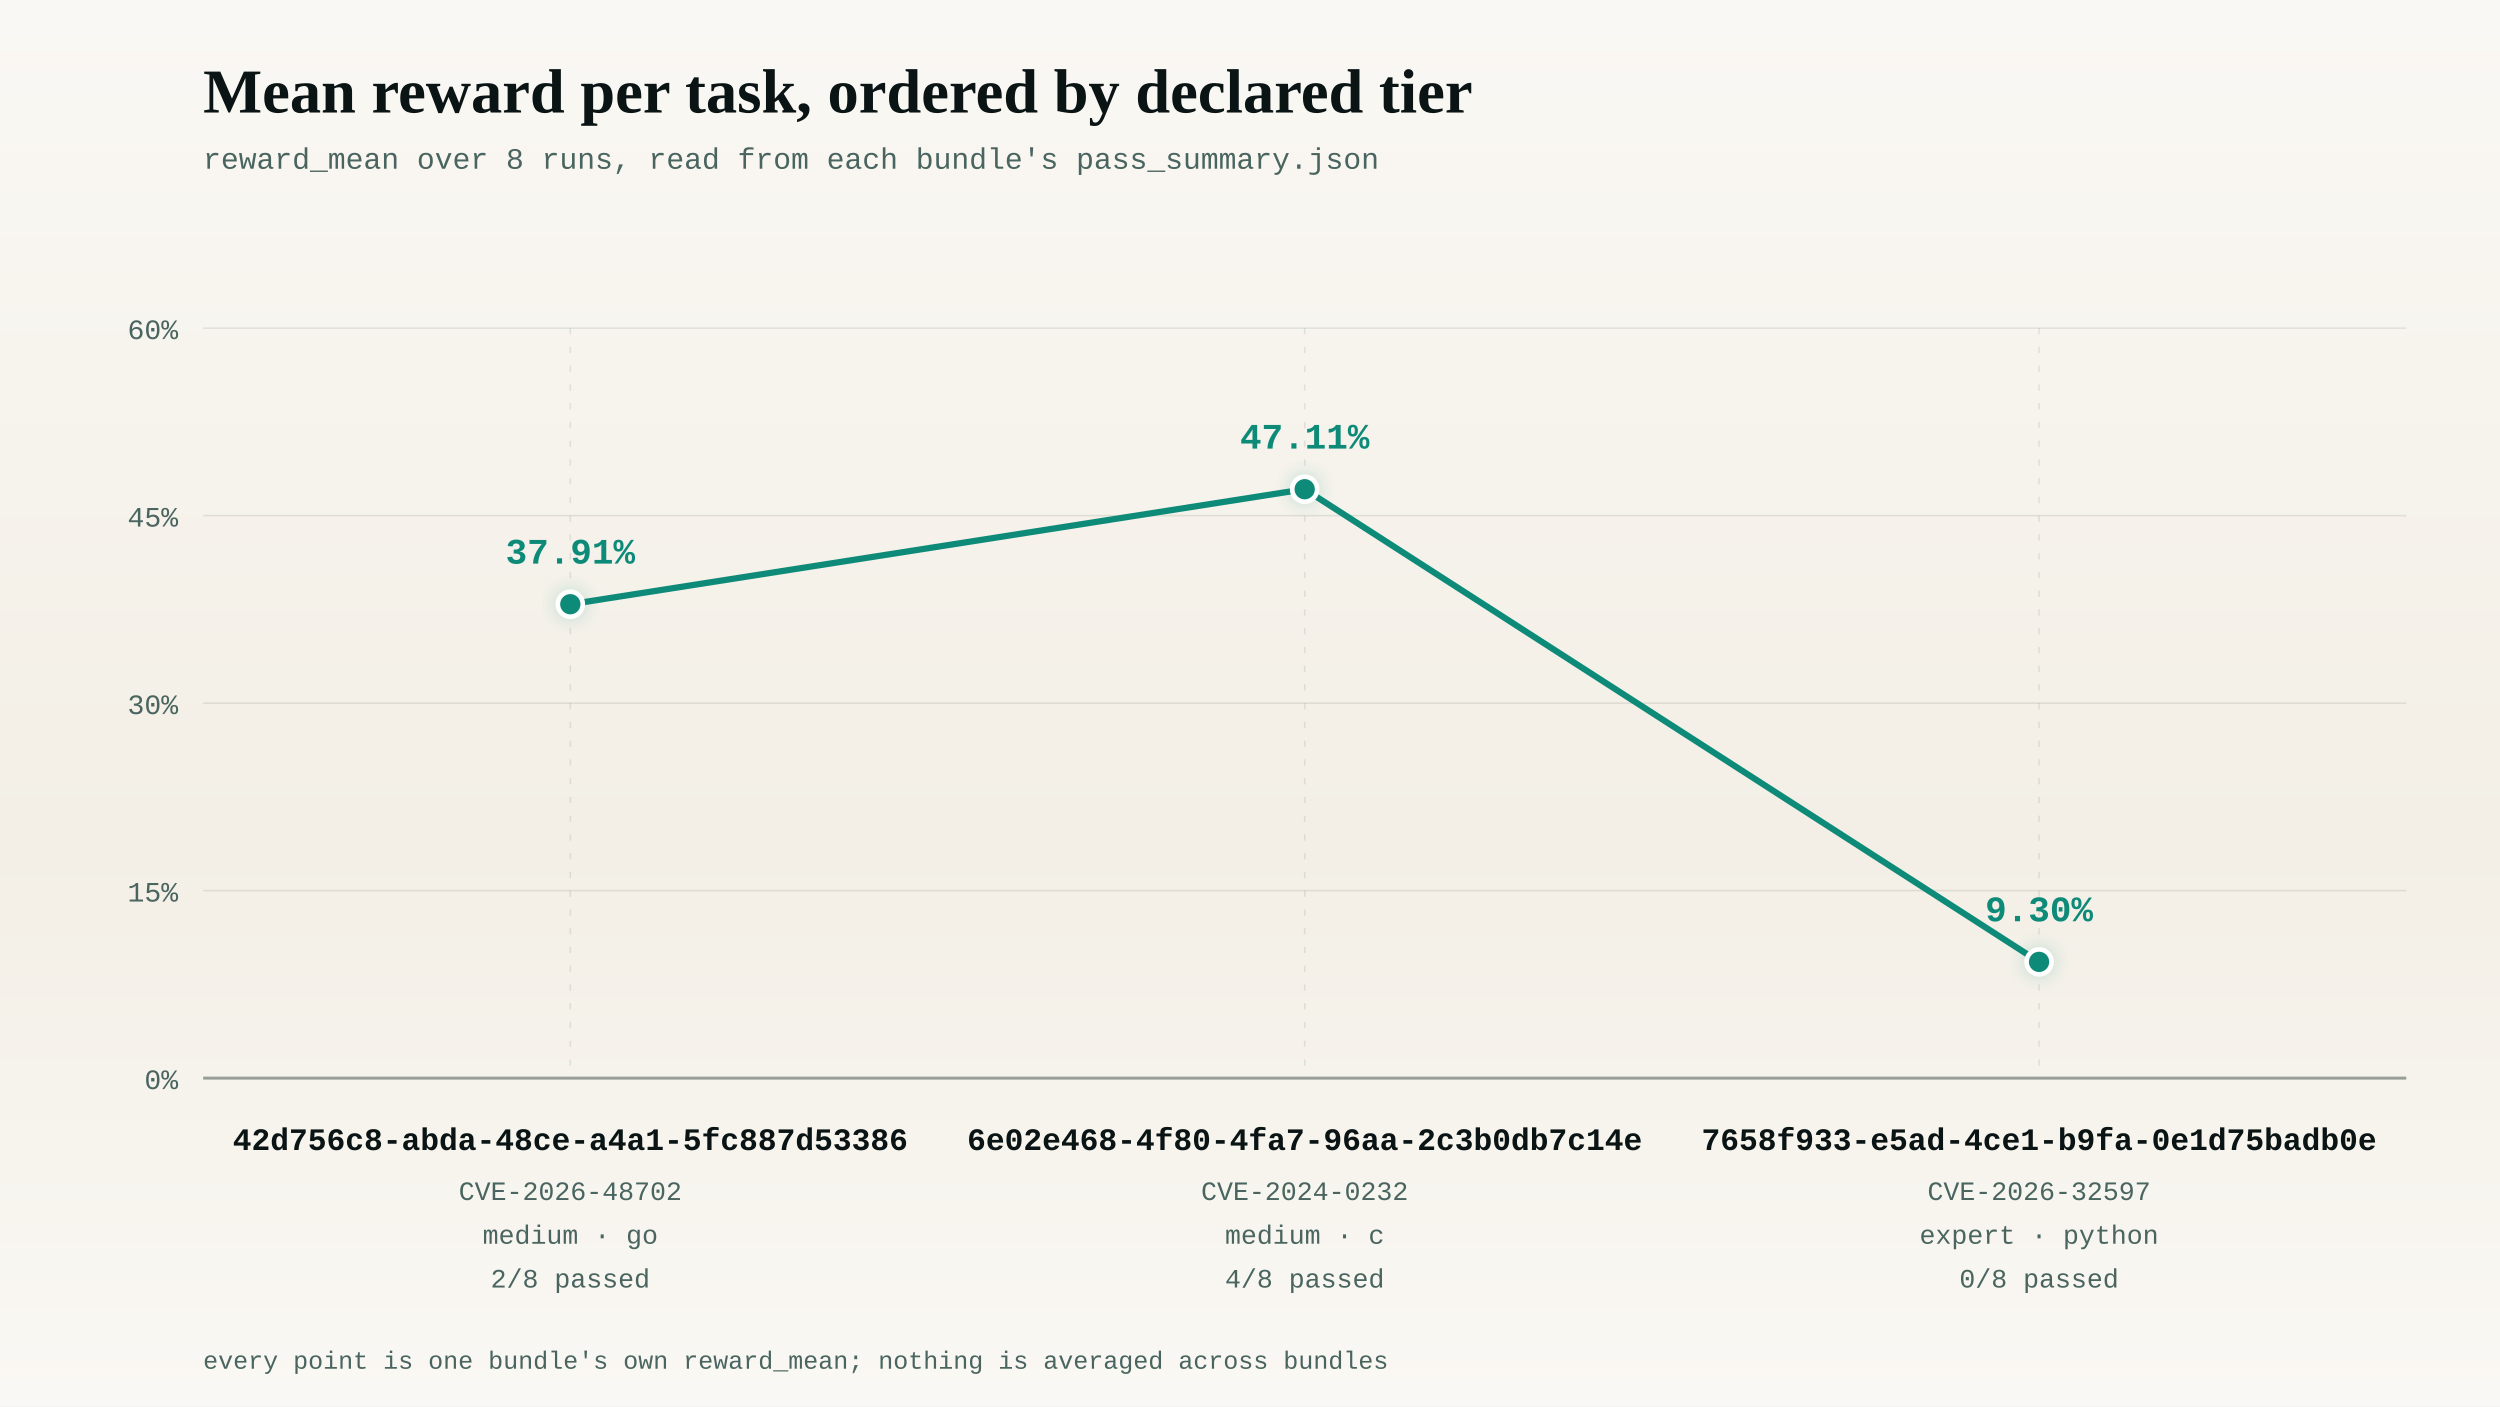
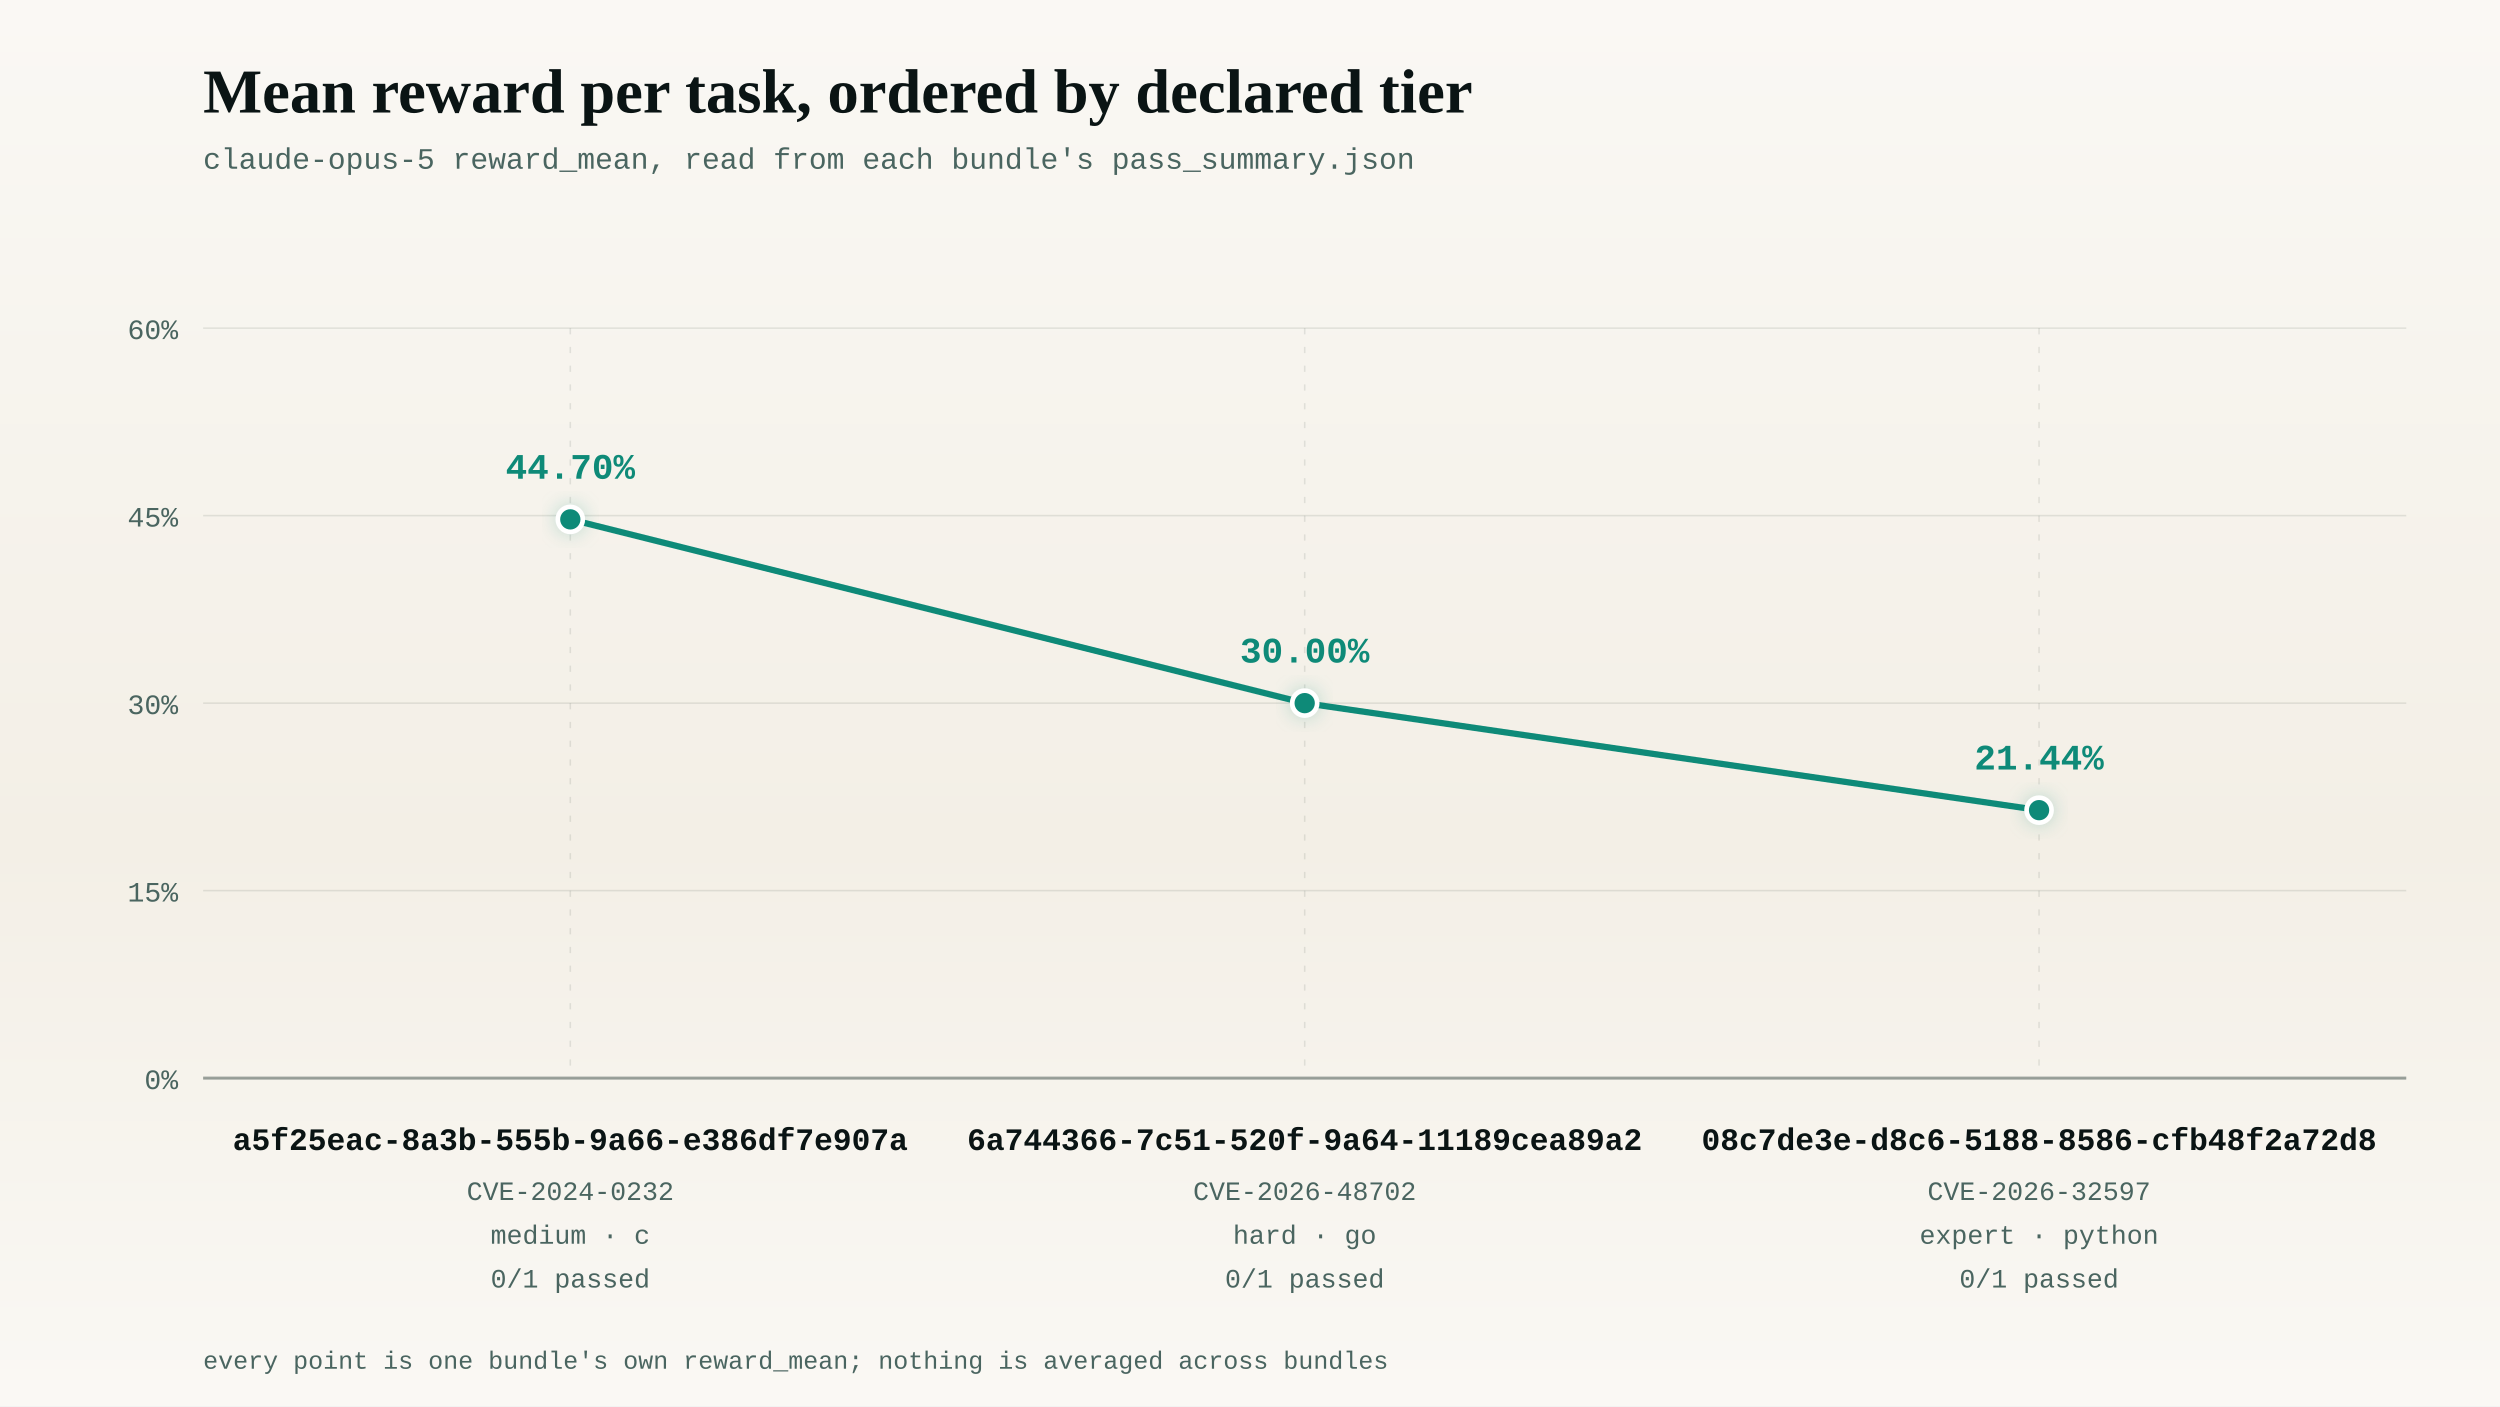
- <svg xmlns="http://www.w3.org/2000/svg" viewBox="0 0 1600 900" width="1600" height="900" role="img" aria-label="Mean reward per task, ordered by declared tier. reward_mean over 8 runs, read from each bundle's pass_summary.json">
+ <svg xmlns="http://www.w3.org/2000/svg" viewBox="0 0 1600 900" width="1600" height="900" role="img" aria-label="Mean reward per task, ordered by declared tier. claude-opus-5 reward_mean, read from each bundle's pass_summary.json">
  <defs>
    <linearGradient id="bg" x1="0" y1="0" x2="0" y2="1">
      <stop offset="0%" stop-color="#faf8f4" />
      <stop offset="60%" stop-color="#f3efe6" />
      <stop offset="100%" stop-color="#faf8f4" />
    </linearGradient>
    <pattern id="hatch" width="8" height="8" patternUnits="userSpaceOnUse" patternTransform="rotate(45)">
      <rect width="8" height="8" fill="#b9781f" />
      <line x1="0" y1="0" x2="0" y2="8" stroke="rgba(255,255,255,0.55)" stroke-width="3" />
    </pattern>
    <filter id="glow" x="-50%" y="-50%" width="200%" height="200%">
      <feGaussianBlur stdDeviation="6" />
    </filter>
  </defs>
  <rect width="1600" height="900" fill="url(#bg)" />
  <text x="130" y="72" font-family="Georgia, 'Iowan Old Style', 'Times New Roman', ui-serif, serif" font-size="40" font-weight="bold" fill="#0a1414">Mean reward per task, ordered by declared tier</text>
-   <text x="130" y="108" font-family="'JetBrains Mono','SF Mono','Berkeley Mono',ui-monospace,'Courier New',monospace" font-size="19" fill="#4a6560">reward_mean over 8 runs, read from each bundle's pass_summary.json</text>
+   <text x="130" y="108" font-family="'JetBrains Mono','SF Mono','Berkeley Mono',ui-monospace,'Courier New',monospace" font-size="19" fill="#4a6560">claude-opus-5 reward_mean, read from each bundle's pass_summary.json</text>
  <line x1="130" y1="690.0" x2="1540" y2="690.0" stroke="rgba(10,30,28,0.10)" stroke-width="1" />
  <text x="114" y="697.0" text-anchor="end" font-family="'JetBrains Mono','SF Mono','Berkeley Mono',ui-monospace,'Courier New',monospace" font-size="18" fill="#4a6560">0%</text>
  <line x1="130" y1="570.0" x2="1540" y2="570.0" stroke="rgba(10,30,28,0.10)" stroke-width="1" />
  <text x="114" y="577.0" text-anchor="end" font-family="'JetBrains Mono','SF Mono','Berkeley Mono',ui-monospace,'Courier New',monospace" font-size="18" fill="#4a6560">15%</text>
  <line x1="130" y1="450.0" x2="1540" y2="450.0" stroke="rgba(10,30,28,0.10)" stroke-width="1" />
  <text x="114" y="457.0" text-anchor="end" font-family="'JetBrains Mono','SF Mono','Berkeley Mono',ui-monospace,'Courier New',monospace" font-size="18" fill="#4a6560">30%</text>
  <line x1="130" y1="330.0" x2="1540" y2="330.0" stroke="rgba(10,30,28,0.10)" stroke-width="1" />
  <text x="114" y="337.0" text-anchor="end" font-family="'JetBrains Mono','SF Mono','Berkeley Mono',ui-monospace,'Courier New',monospace" font-size="18" fill="#4a6560">45%</text>
  <line x1="130" y1="210.0" x2="1540" y2="210.0" stroke="rgba(10,30,28,0.10)" stroke-width="1" />
  <text x="114" y="217.0" text-anchor="end" font-family="'JetBrains Mono','SF Mono','Berkeley Mono',ui-monospace,'Courier New',monospace" font-size="18" fill="#4a6560">60%</text>
  <line x1="130" y1="690.0" x2="1540" y2="690.0" stroke="rgba(10,30,28,0.35)" stroke-width="2" />
  <line x1="365.0" y1="210" x2="365.0" y2="690" stroke="rgba(10,30,28,0.10)" stroke-width="1" stroke-dasharray="4 8" />
  <line x1="835.0" y1="210" x2="835.0" y2="690" stroke="rgba(10,30,28,0.10)" stroke-width="1" stroke-dasharray="4 8" />
  <line x1="1305.0" y1="210" x2="1305.0" y2="690" stroke="rgba(10,30,28,0.10)" stroke-width="1" stroke-dasharray="4 8" />
-   <polyline points="365.0,386.7 835.0,313.1 1305.0,615.6" fill="none" stroke="#0e8a78" stroke-width="4" />
-   <circle cx="365.0" cy="386.7" r="9" fill="#0e8a78" opacity="0.28" filter="url(#glow)" />
-   <circle cx="365.0" cy="386.7" r="8" fill="#0e8a78" stroke="#ffffff" stroke-width="3" />
-   <text x="365.0" y="360.7" text-anchor="middle" font-family="'JetBrains Mono','SF Mono','Berkeley Mono',ui-monospace,'Courier New',monospace" font-size="23" font-weight="bold" fill="#0e8a78">37.91%</text>
-   <text x="365.0" y="736" text-anchor="middle" font-family="'JetBrains Mono','SF Mono','Berkeley Mono',ui-monospace,'Courier New',monospace" font-size="20" font-weight="bold" fill="#0a1414">42d756c8-abda-48ce-a4a1-5fc887d53386</text>
-   <text x="365.0" y="768" text-anchor="middle" font-family="'JetBrains Mono','SF Mono','Berkeley Mono',ui-monospace,'Courier New',monospace" font-size="17" fill="#4a6560">CVE-2026-48702</text>
-   <text x="365.0" y="796" text-anchor="middle" font-family="'JetBrains Mono','SF Mono','Berkeley Mono',ui-monospace,'Courier New',monospace" font-size="17" fill="#4a6560">medium · go</text>
-   <text x="365.0" y="824" text-anchor="middle" font-family="'JetBrains Mono','SF Mono','Berkeley Mono',ui-monospace,'Courier New',monospace" font-size="17" fill="#4a6560">2/8 passed</text>
-   <circle cx="835.0" cy="313.1" r="9" fill="#0e8a78" opacity="0.28" filter="url(#glow)" />
-   <circle cx="835.0" cy="313.1" r="8" fill="#0e8a78" stroke="#ffffff" stroke-width="3" />
-   <text x="835.0" y="287.1" text-anchor="middle" font-family="'JetBrains Mono','SF Mono','Berkeley Mono',ui-monospace,'Courier New',monospace" font-size="23" font-weight="bold" fill="#0e8a78">47.11%</text>
-   <text x="835.0" y="736" text-anchor="middle" font-family="'JetBrains Mono','SF Mono','Berkeley Mono',ui-monospace,'Courier New',monospace" font-size="20" font-weight="bold" fill="#0a1414">6e02e468-4f80-4fa7-96aa-2c3b0db7c14e</text>
-   <text x="835.0" y="768" text-anchor="middle" font-family="'JetBrains Mono','SF Mono','Berkeley Mono',ui-monospace,'Courier New',monospace" font-size="17" fill="#4a6560">CVE-2024-0232</text>
-   <text x="835.0" y="796" text-anchor="middle" font-family="'JetBrains Mono','SF Mono','Berkeley Mono',ui-monospace,'Courier New',monospace" font-size="17" fill="#4a6560">medium · c</text>
-   <text x="835.0" y="824" text-anchor="middle" font-family="'JetBrains Mono','SF Mono','Berkeley Mono',ui-monospace,'Courier New',monospace" font-size="17" fill="#4a6560">4/8 passed</text>
-   <circle cx="1305.0" cy="615.6" r="9" fill="#0e8a78" opacity="0.28" filter="url(#glow)" />
-   <circle cx="1305.0" cy="615.6" r="8" fill="#0e8a78" stroke="#ffffff" stroke-width="3" />
-   <text x="1305.0" y="589.6" text-anchor="middle" font-family="'JetBrains Mono','SF Mono','Berkeley Mono',ui-monospace,'Courier New',monospace" font-size="23" font-weight="bold" fill="#0e8a78">9.30%</text>
-   <text x="1305.0" y="736" text-anchor="middle" font-family="'JetBrains Mono','SF Mono','Berkeley Mono',ui-monospace,'Courier New',monospace" font-size="20" font-weight="bold" fill="#0a1414">7658f933-e5ad-4ce1-b9fa-0e1d75badb0e</text>
+   <polyline points="365.0,332.4 835.0,450.0 1305.0,518.5" fill="none" stroke="#0e8a78" stroke-width="4" />
+   <circle cx="365.0" cy="332.4" r="9" fill="#0e8a78" opacity="0.28" filter="url(#glow)" />
+   <circle cx="365.0" cy="332.4" r="8" fill="#0e8a78" stroke="#ffffff" stroke-width="3" />
+   <text x="365.0" y="306.4" text-anchor="middle" font-family="'JetBrains Mono','SF Mono','Berkeley Mono',ui-monospace,'Courier New',monospace" font-size="23" font-weight="bold" fill="#0e8a78">44.70%</text>
+   <text x="365.0" y="736" text-anchor="middle" font-family="'JetBrains Mono','SF Mono','Berkeley Mono',ui-monospace,'Courier New',monospace" font-size="20" font-weight="bold" fill="#0a1414">a5f25eac-8a3b-555b-9a66-e386df7e907a</text>
+   <text x="365.0" y="768" text-anchor="middle" font-family="'JetBrains Mono','SF Mono','Berkeley Mono',ui-monospace,'Courier New',monospace" font-size="17" fill="#4a6560">CVE-2024-0232</text>
+   <text x="365.0" y="796" text-anchor="middle" font-family="'JetBrains Mono','SF Mono','Berkeley Mono',ui-monospace,'Courier New',monospace" font-size="17" fill="#4a6560">medium · c</text>
+   <text x="365.0" y="824" text-anchor="middle" font-family="'JetBrains Mono','SF Mono','Berkeley Mono',ui-monospace,'Courier New',monospace" font-size="17" fill="#4a6560">0/1 passed</text>
+   <circle cx="835.0" cy="450.0" r="9" fill="#0e8a78" opacity="0.28" filter="url(#glow)" />
+   <circle cx="835.0" cy="450.0" r="8" fill="#0e8a78" stroke="#ffffff" stroke-width="3" />
+   <text x="835.0" y="424.0" text-anchor="middle" font-family="'JetBrains Mono','SF Mono','Berkeley Mono',ui-monospace,'Courier New',monospace" font-size="23" font-weight="bold" fill="#0e8a78">30.00%</text>
+   <text x="835.0" y="736" text-anchor="middle" font-family="'JetBrains Mono','SF Mono','Berkeley Mono',ui-monospace,'Courier New',monospace" font-size="20" font-weight="bold" fill="#0a1414">6a744366-7c51-520f-9a64-11189cea89a2</text>
+   <text x="835.0" y="768" text-anchor="middle" font-family="'JetBrains Mono','SF Mono','Berkeley Mono',ui-monospace,'Courier New',monospace" font-size="17" fill="#4a6560">CVE-2026-48702</text>
+   <text x="835.0" y="796" text-anchor="middle" font-family="'JetBrains Mono','SF Mono','Berkeley Mono',ui-monospace,'Courier New',monospace" font-size="17" fill="#4a6560">hard · go</text>
+   <text x="835.0" y="824" text-anchor="middle" font-family="'JetBrains Mono','SF Mono','Berkeley Mono',ui-monospace,'Courier New',monospace" font-size="17" fill="#4a6560">0/1 passed</text>
+   <circle cx="1305.0" cy="518.5" r="9" fill="#0e8a78" opacity="0.28" filter="url(#glow)" />
+   <circle cx="1305.0" cy="518.5" r="8" fill="#0e8a78" stroke="#ffffff" stroke-width="3" />
+   <text x="1305.0" y="492.5" text-anchor="middle" font-family="'JetBrains Mono','SF Mono','Berkeley Mono',ui-monospace,'Courier New',monospace" font-size="23" font-weight="bold" fill="#0e8a78">21.44%</text>
+   <text x="1305.0" y="736" text-anchor="middle" font-family="'JetBrains Mono','SF Mono','Berkeley Mono',ui-monospace,'Courier New',monospace" font-size="20" font-weight="bold" fill="#0a1414">08c7de3e-d8c6-5188-8586-cfb48f2a72d8</text>
  <text x="1305.0" y="768" text-anchor="middle" font-family="'JetBrains Mono','SF Mono','Berkeley Mono',ui-monospace,'Courier New',monospace" font-size="17" fill="#4a6560">CVE-2026-32597</text>
  <text x="1305.0" y="796" text-anchor="middle" font-family="'JetBrains Mono','SF Mono','Berkeley Mono',ui-monospace,'Courier New',monospace" font-size="17" fill="#4a6560">expert · python</text>
-   <text x="1305.0" y="824" text-anchor="middle" font-family="'JetBrains Mono','SF Mono','Berkeley Mono',ui-monospace,'Courier New',monospace" font-size="17" fill="#4a6560">0/8 passed</text>
+   <text x="1305.0" y="824" text-anchor="middle" font-family="'JetBrains Mono','SF Mono','Berkeley Mono',ui-monospace,'Courier New',monospace" font-size="17" fill="#4a6560">0/1 passed</text>
  <text x="130" y="876" font-family="'JetBrains Mono','SF Mono','Berkeley Mono',ui-monospace,'Courier New',monospace" font-size="16" fill="#4a6560">every point is one bundle's own reward_mean; nothing is averaged across bundles</text>
</svg>
